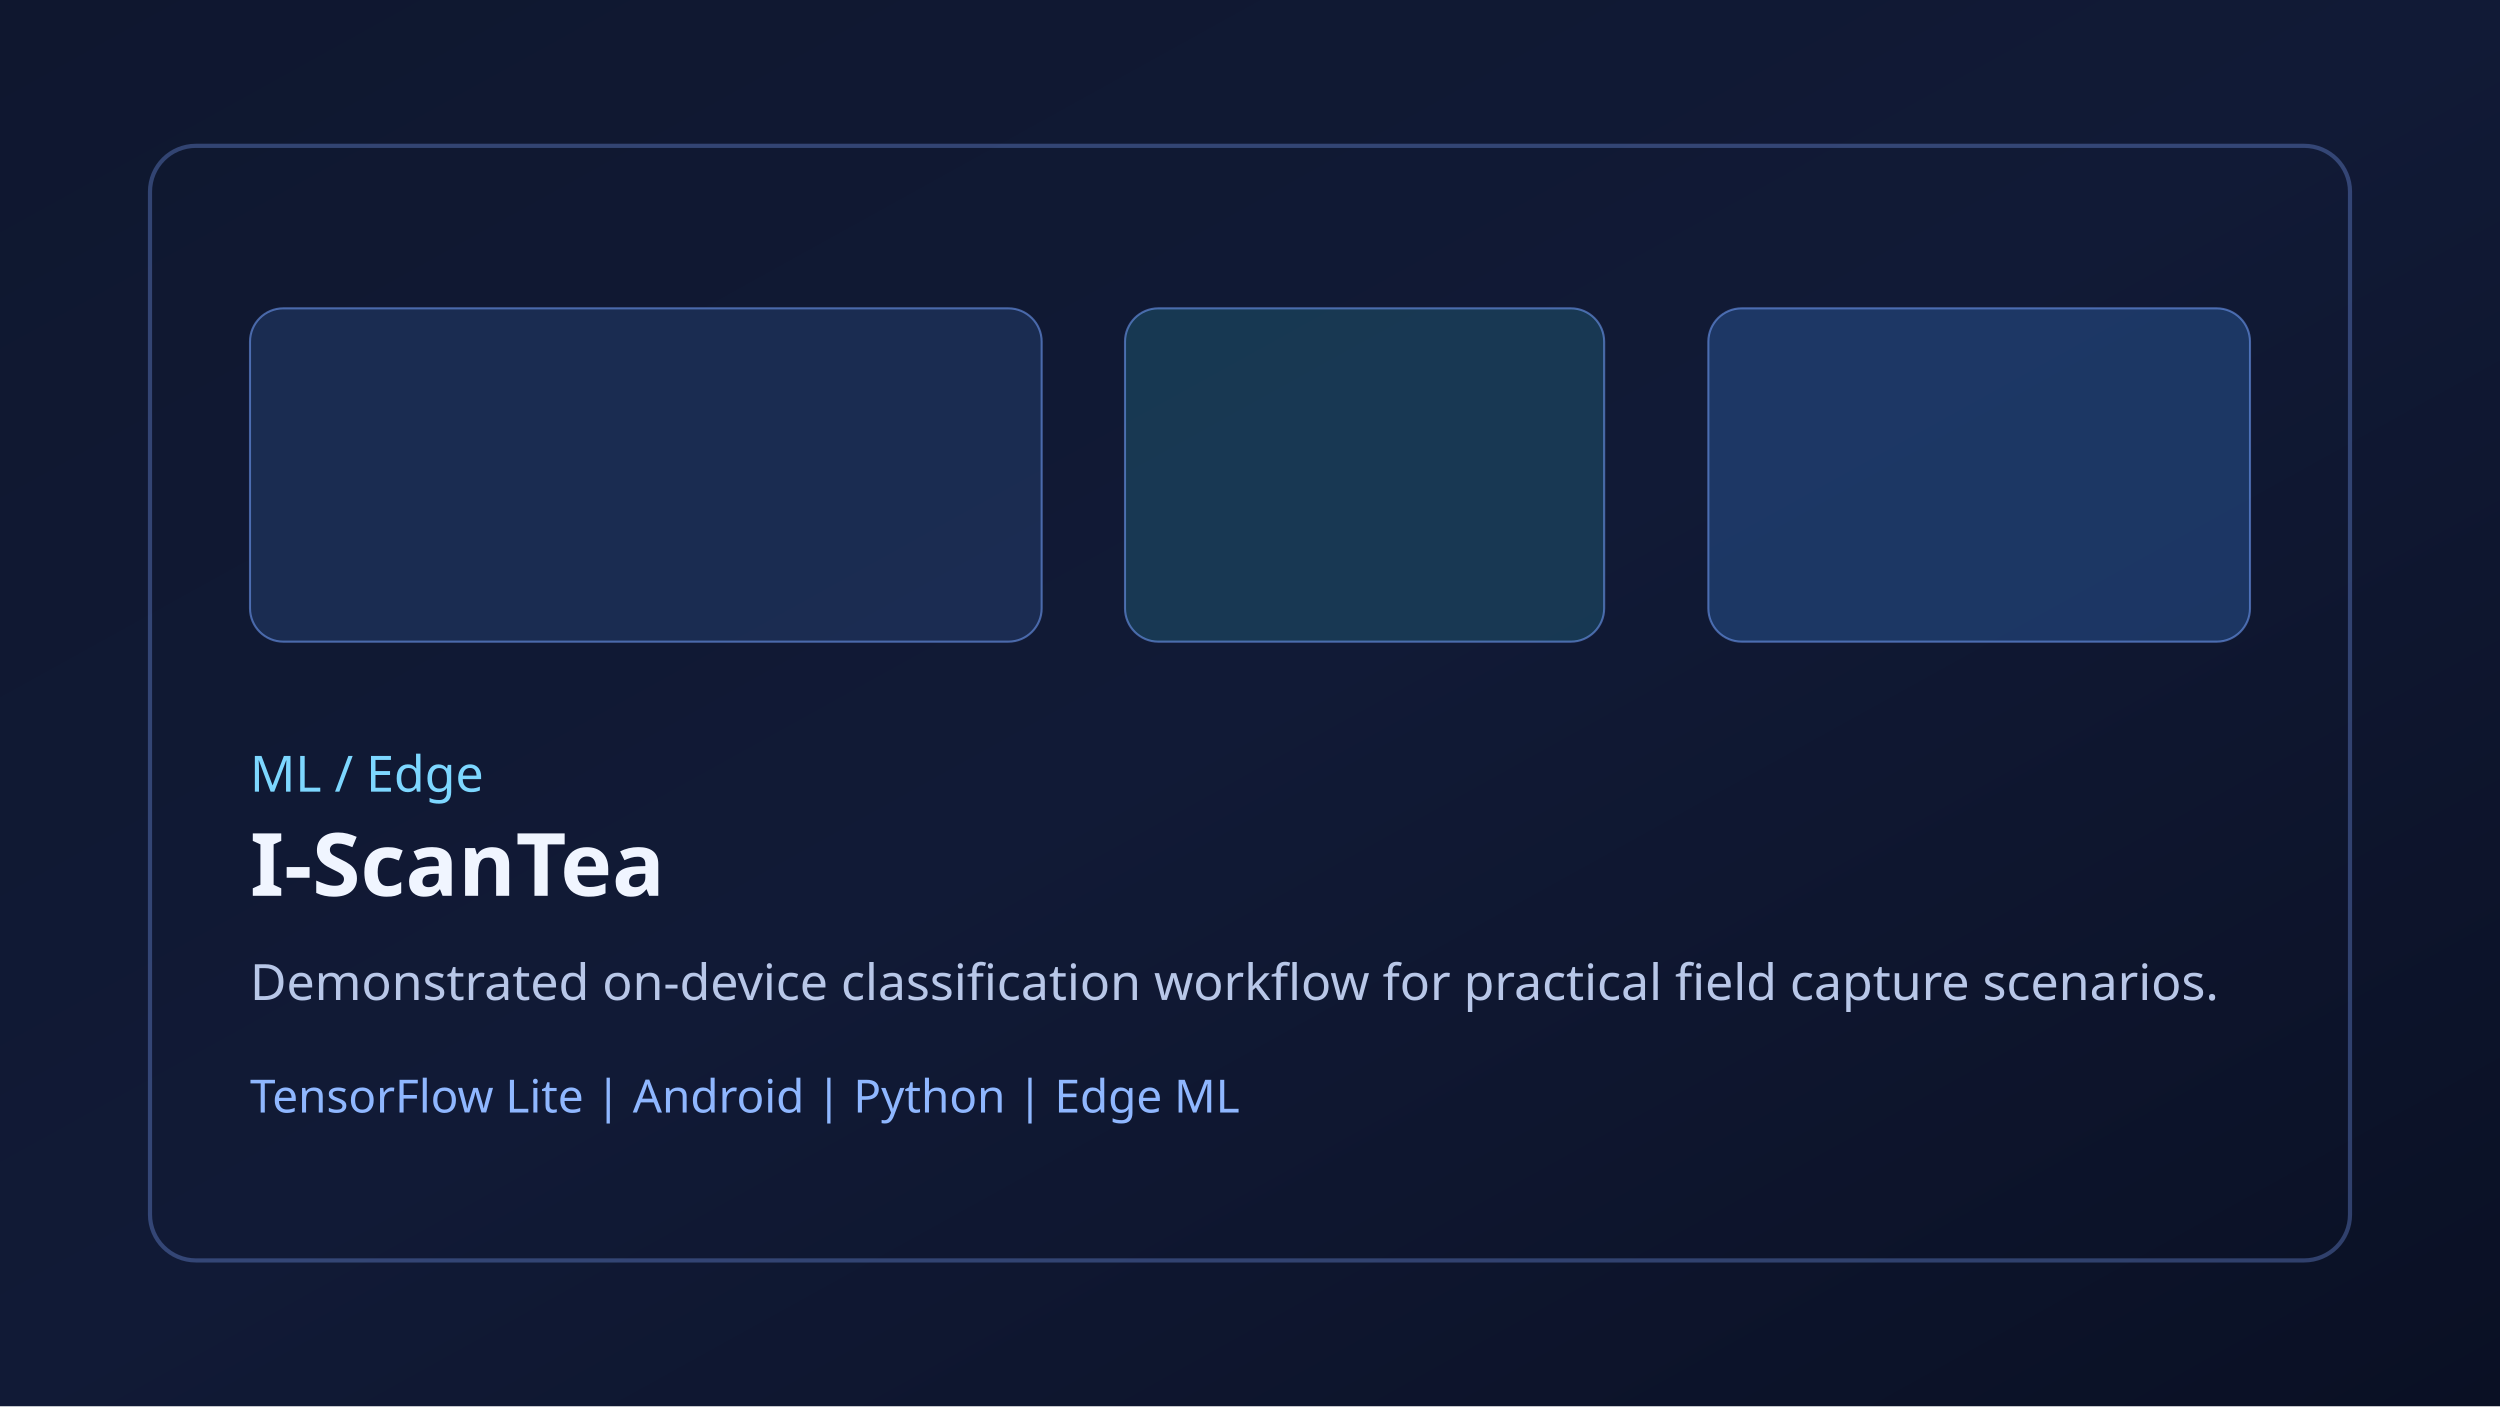
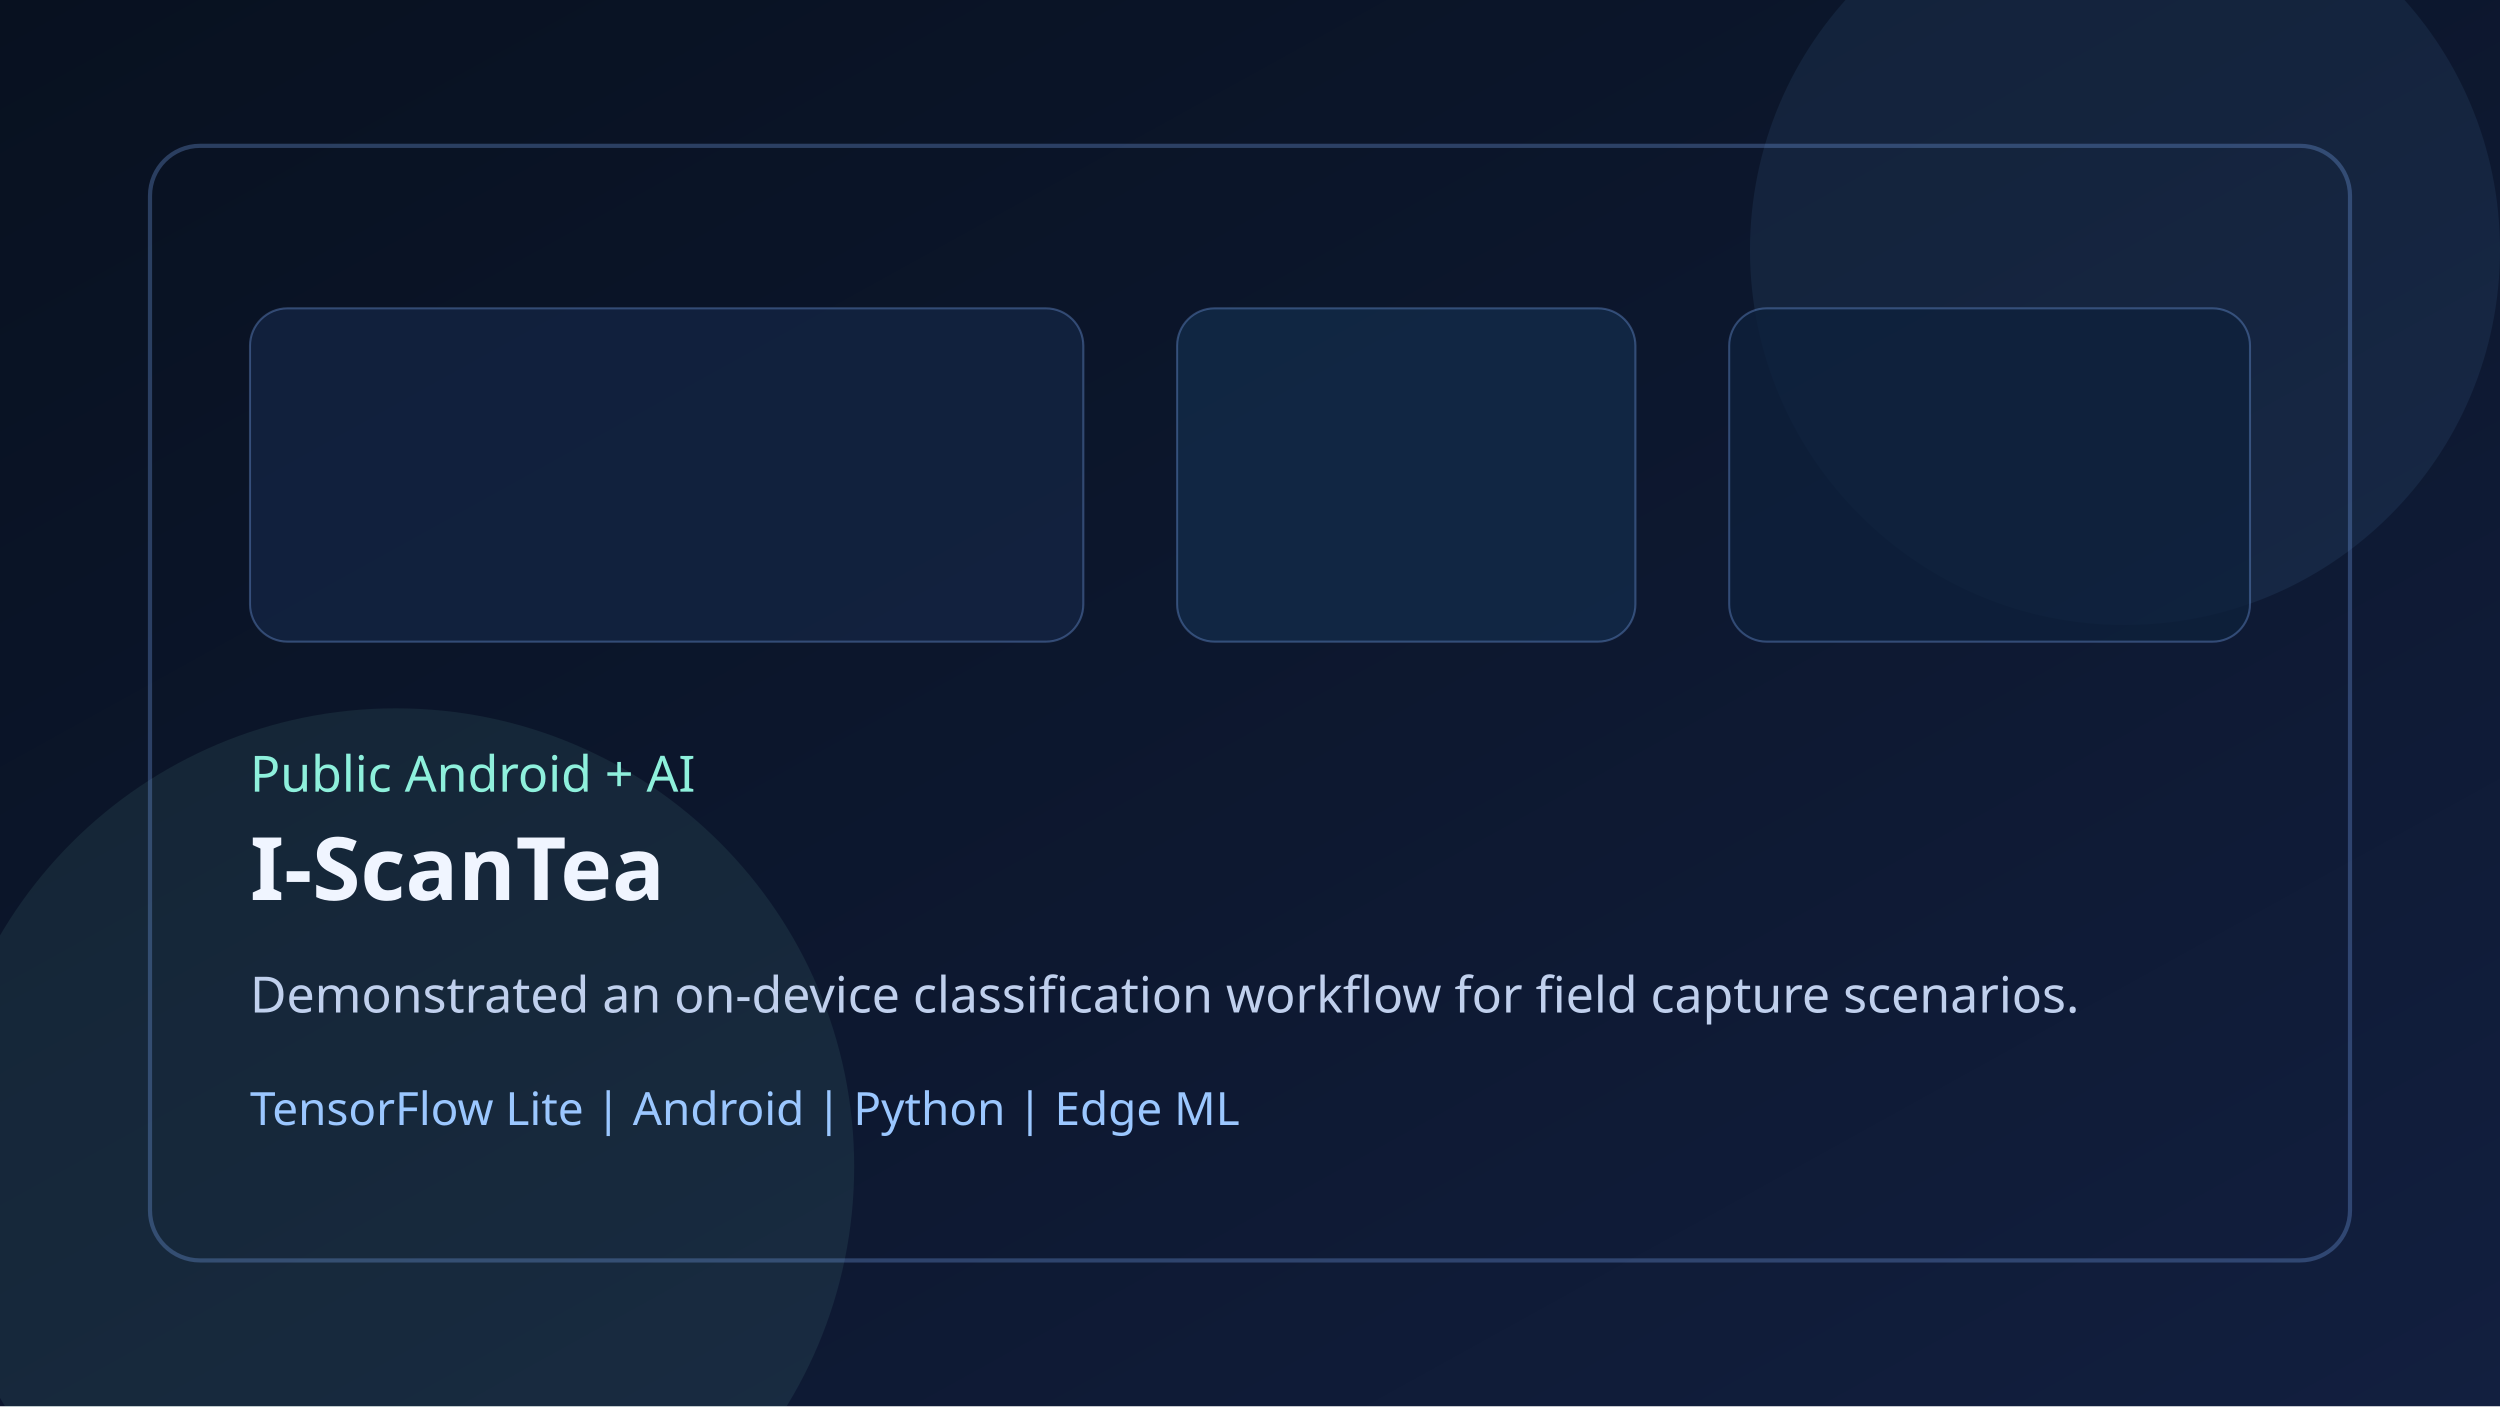
<svg xmlns="http://www.w3.org/2000/svg" width="1200" height="675" viewBox="0 0 1200 675" role="img" aria-labelledby="title desc">
  <defs>
    <linearGradient id="bg" x1="0" y1="0" x2="1" y2="1">
-       <stop offset="0%" stop-color="#0f172f" />
-       <stop offset="50%" stop-color="#111a36" />
-       <stop offset="100%" stop-color="#0a1024" />
+       <stop offset="0%" stop-color="#081120" />
+       <stop offset="55%" stop-color="#0d1830" />
+       <stop offset="100%" stop-color="#121f3f" />
    </linearGradient>
    <linearGradient id="accent" x1="0" y1="0" x2="1" y2="0">
-       <stop offset="0%" stop-color="#44d2ff" />
-       <stop offset="100%" stop-color="#7d7bff" />
+       <stop offset="0%" stop-color="#79c4ff" />
+       <stop offset="100%" stop-color="#8ef0dc" />
    </linearGradient>
  </defs>
  <rect width="1200" height="675" fill="url(#bg)" />
-   <rect x="72" y="70" width="1056" height="535" rx="22" fill="none" stroke="rgba(127,163,255,0.32)" stroke-width="2" />
-   <rect x="120" y="148" width="380" height="160" rx="16" fill="rgba(31,52,94,0.72)" stroke="rgba(116,162,255,0.55)" />
-   <rect x="540" y="148" width="230" height="160" rx="16" fill="rgba(27,69,95,0.72)" stroke="rgba(116,162,255,0.55)" />
-   <rect x="820" y="148" width="260" height="160" rx="16" fill="rgba(34,67,120,0.72)" stroke="rgba(116,162,255,0.55)" />
-   <path d="M500 228h40" stroke="url(#accent)" stroke-width="5" stroke-linecap="round" />
-   <path d="M770 228h50" stroke="url(#accent)" stroke-width="5" stroke-linecap="round" />
-   <text x="120" y="380" fill="#7dd7ff" font-size="24" font-family="'Segoe UI', Tahoma, sans-serif">ML / Edge</text>
-   <text x="120" y="430" fill="#f0f5ff" font-size="42" font-family="'Segoe UI', Tahoma, sans-serif" font-weight="700">I-ScanTea</text>
-   <text x="120" y="480" fill="#b8c7e8" font-size="24" font-family="'Segoe UI', Tahoma, sans-serif">Demonstrated on-device classification workflow for practical field capture scenarios.</text>
-   <text x="120" y="534" fill="#8fb7ff" font-size="22" font-family="'Segoe UI', Tahoma, sans-serif">TensorFlow Lite | Android | Python | Edge ML</text>
+   <circle cx="1020" cy="120" r="180" fill="rgba(120,196,255,0.08)" />
+   <circle cx="190" cy="560" r="220" fill="rgba(142,240,220,0.08)" />
+   <rect x="72" y="70" width="1056" height="535" rx="24" fill="none" stroke="rgba(130,175,255,0.28)" stroke-width="2" />
+   <rect x="120" y="148" width="400" height="160" rx="18" fill="rgba(20,36,67,0.78)" stroke="rgba(130,175,255,0.32)" />
+   <rect x="565" y="148" width="220" height="160" rx="18" fill="rgba(18,43,74,0.78)" stroke="rgba(130,175,255,0.32)" />
+   <rect x="830" y="148" width="250" height="160" rx="18" fill="rgba(14,33,60,0.78)" stroke="rgba(130,175,255,0.32)" />
+   <path d="M520 228h45" stroke="url(#accent)" stroke-width="5" stroke-linecap="round" />
+   <path d="M785 228h45" stroke="url(#accent)" stroke-width="5" stroke-linecap="round" />
+   <text x="120" y="380" fill="#8ef0dc" font-size="24" font-family="'Segoe UI', Tahoma, sans-serif">Public Android + AI</text>
+   <text x="120" y="432" fill="#f0f5ff" font-size="42" font-family="'Segoe UI', Tahoma, sans-serif" font-weight="700">I-ScanTea</text>
+   <text x="120" y="486" fill="#c0d0ed" font-size="24" font-family="'Segoe UI', Tahoma, sans-serif">Demonstrated an on-device classification workflow for field capture scenarios.</text>
+   <text x="120" y="540" fill="#9bc7ff" font-size="22" font-family="'Segoe UI', Tahoma, sans-serif">TensorFlow Lite | Android | Python | Edge ML</text>
</svg>
